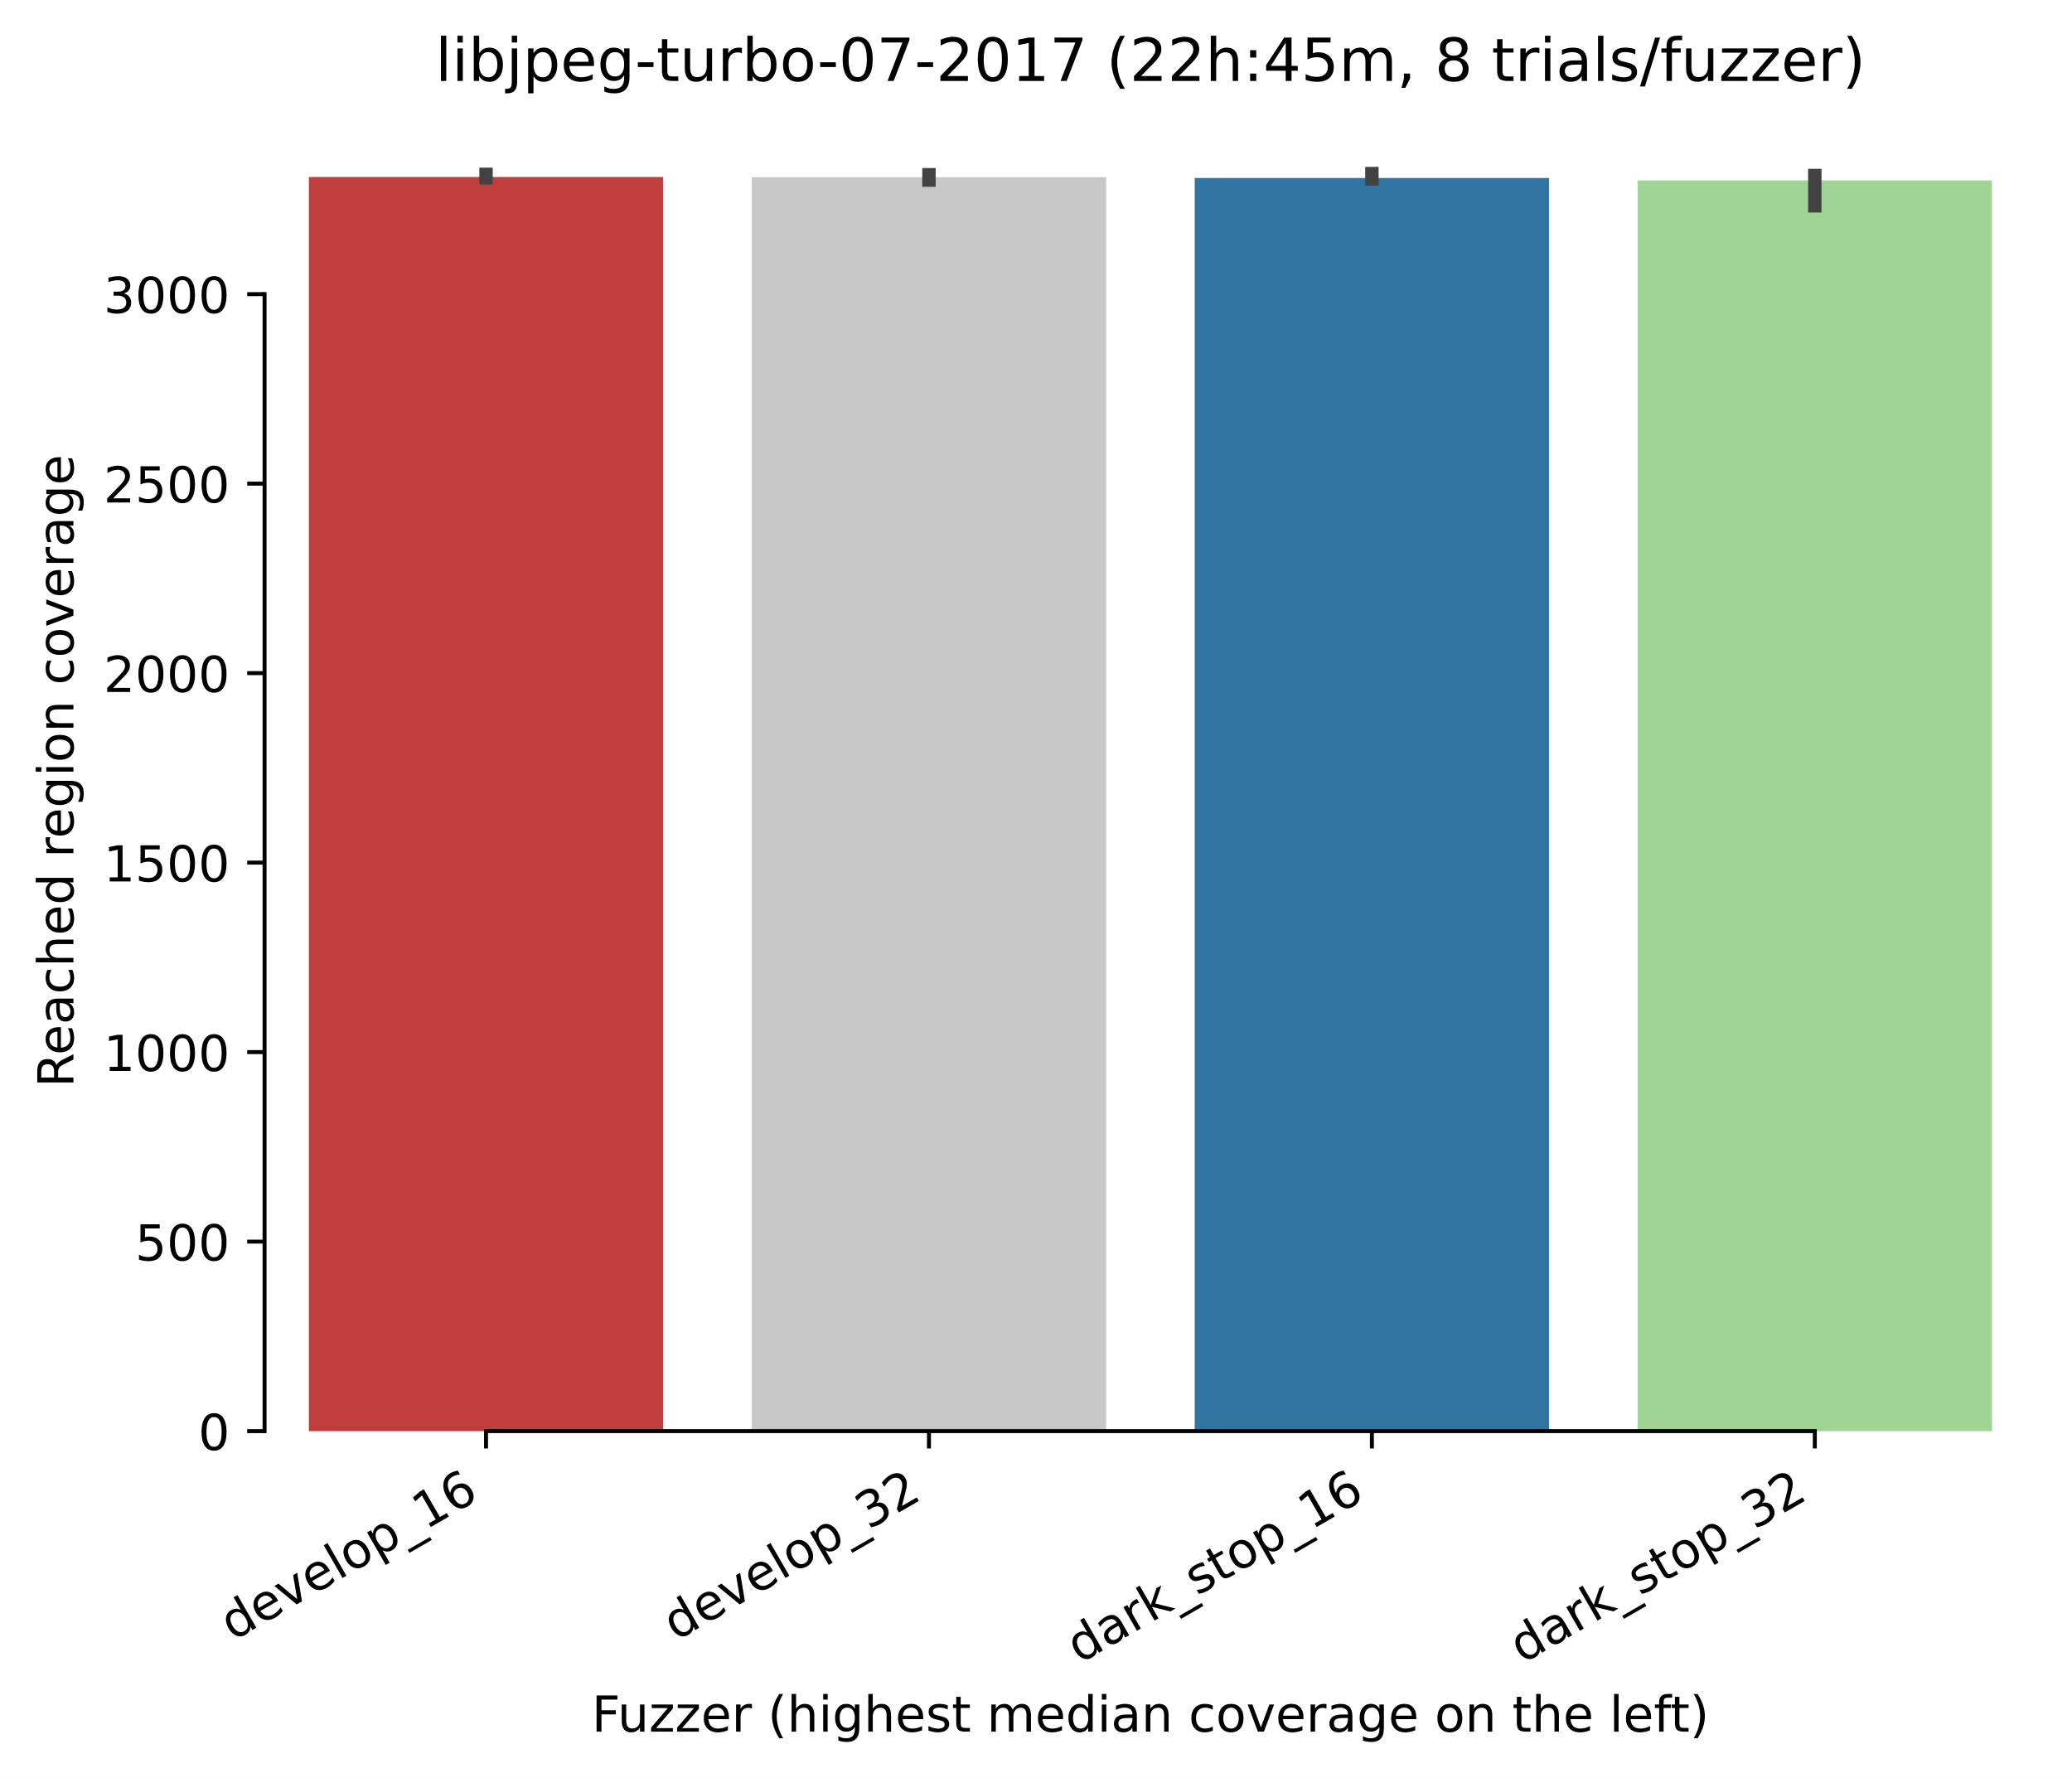
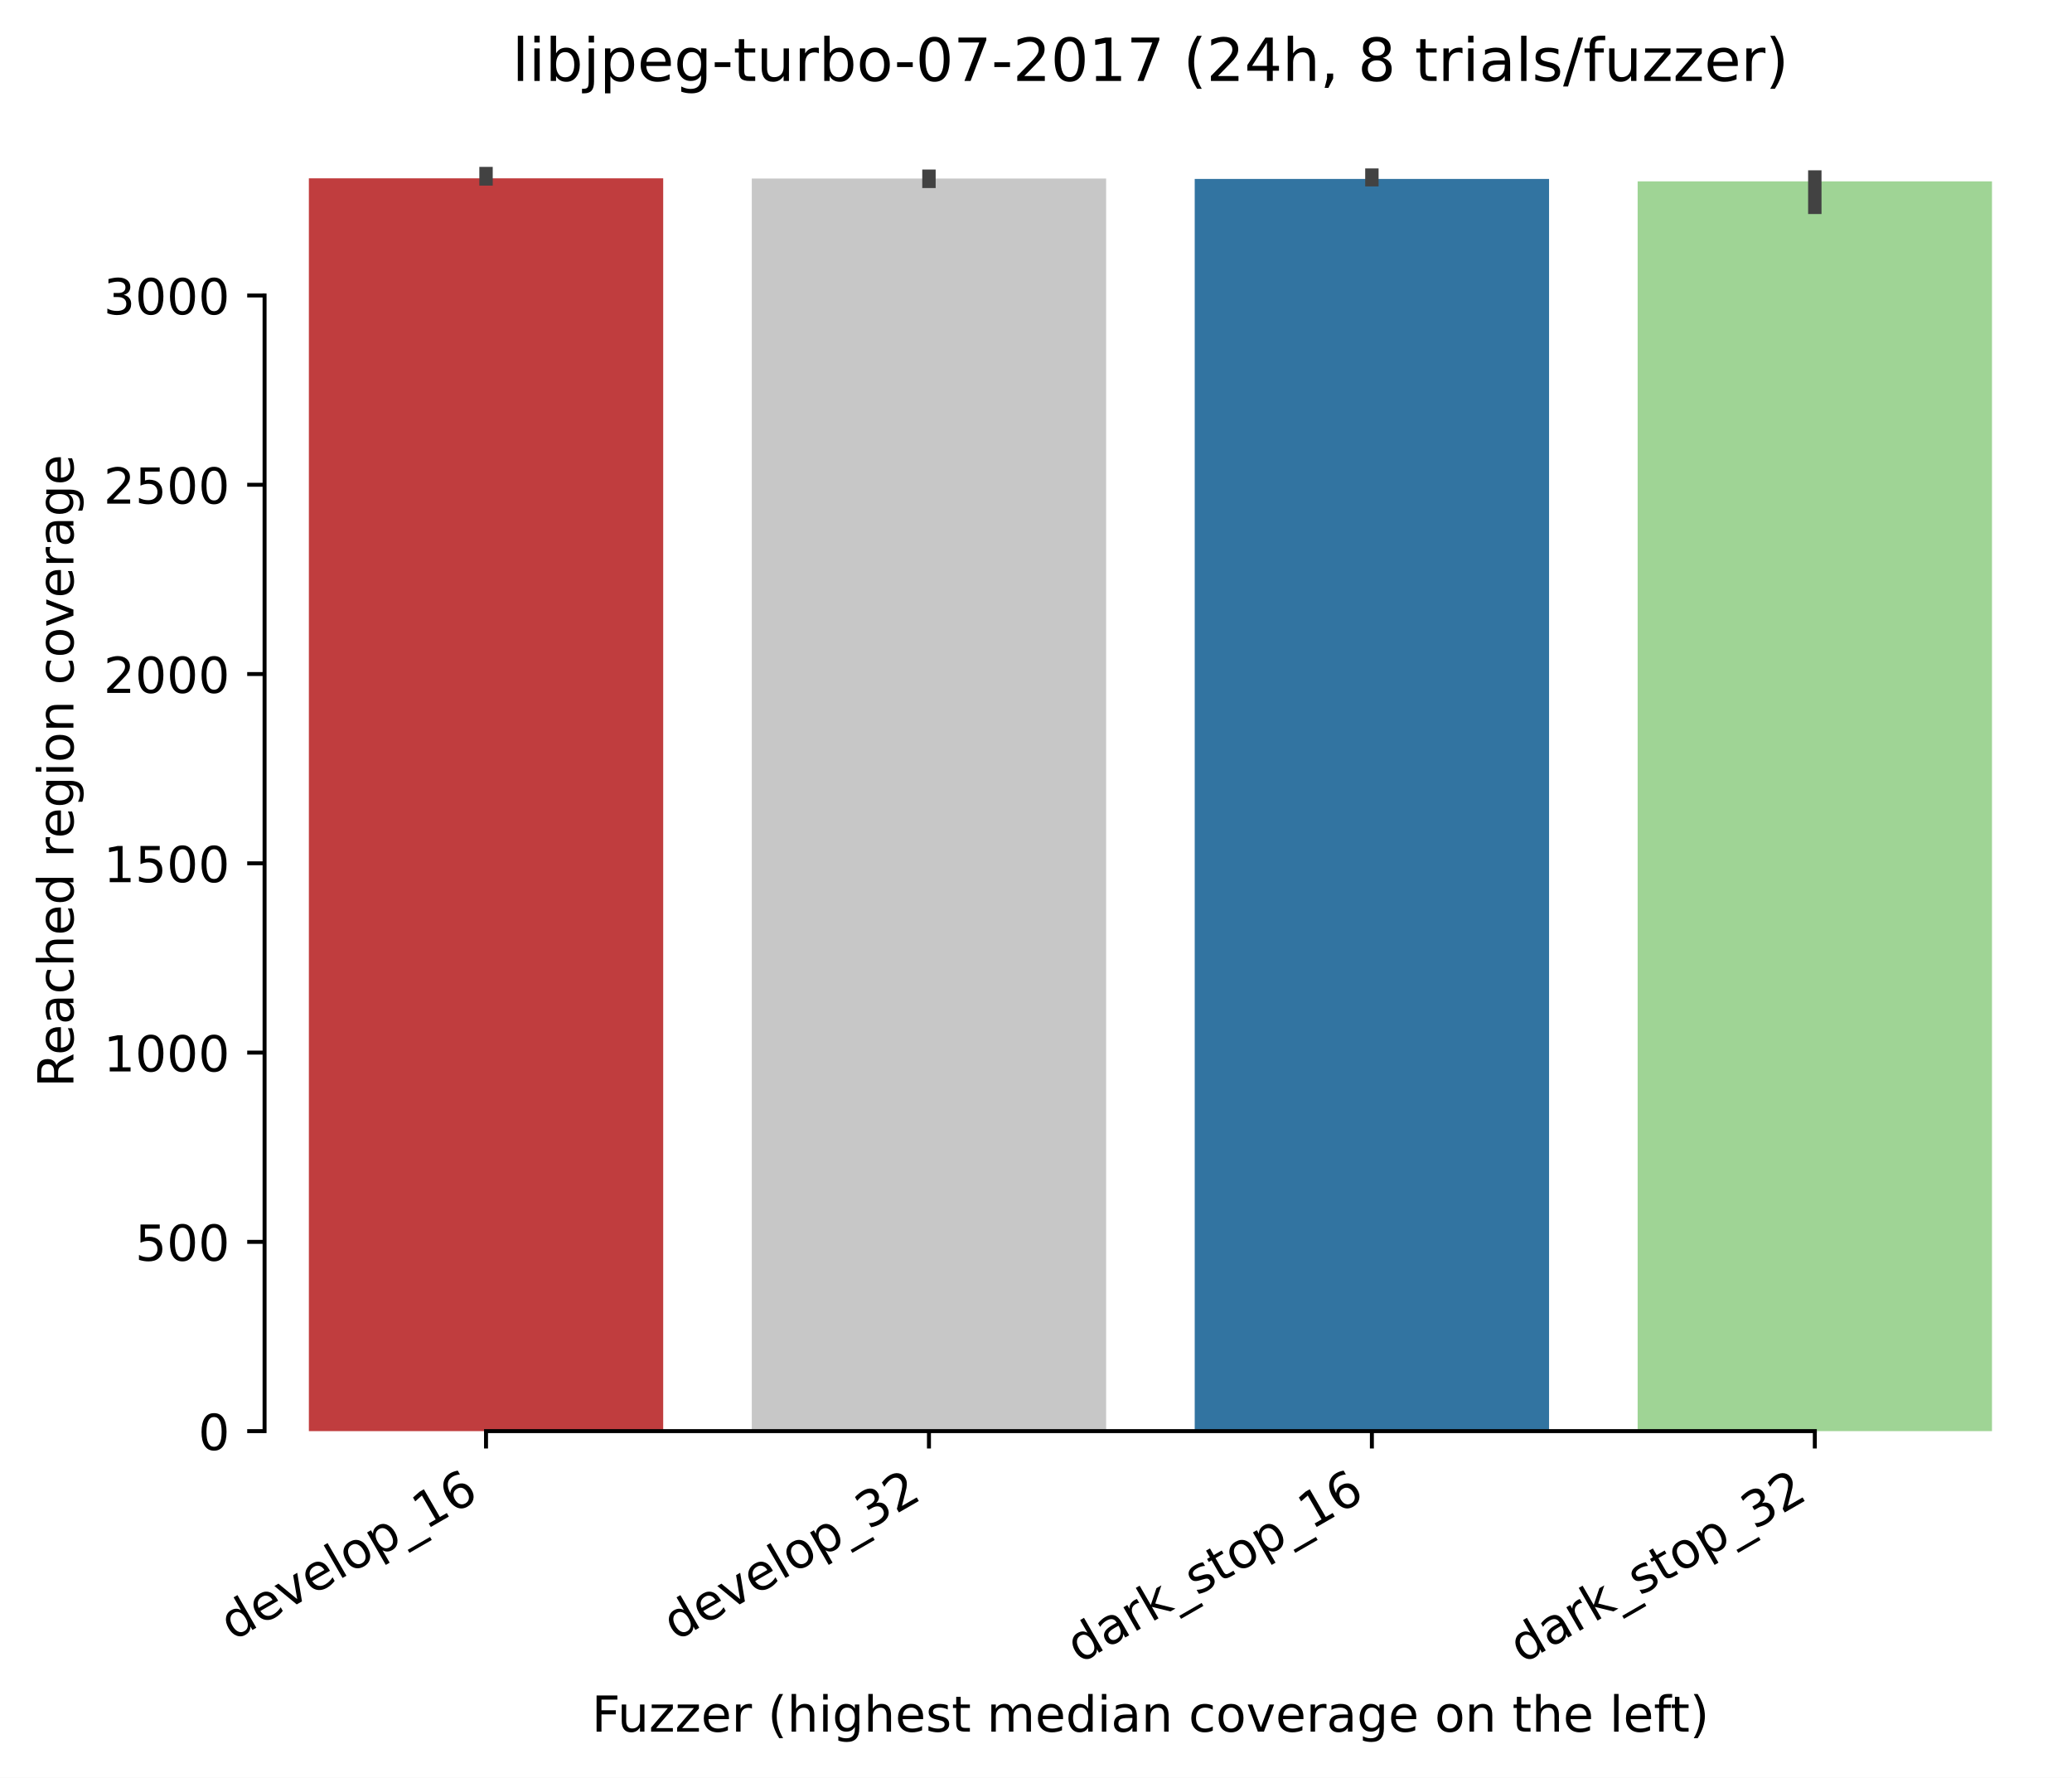
<svg xmlns="http://www.w3.org/2000/svg" xmlns:xlink="http://www.w3.org/1999/xlink" height="358.281pt" version="1.1" viewBox="0 0 417.648 358.281" width="417.648pt">
  <defs>
    <style type="text/css">*{stroke-linecap:butt;stroke-linejoin:round;}</style>
  </defs>
  <g id="figure_1">
    <g id="patch_1">
      <path d="M 0 358.281  L 417.648 358.281  L 417.648 -0  L 0 -0  z " style="fill:#ffffff;" />
    </g>
    <g id="axes_1">
      <g id="patch_2">
        <path d="M 53.328 288.43  L 410.448 288.43  L 410.448 22.318  L 53.328 22.318  z " style="fill:#ffffff;" />
      </g>
      <g id="patch_3">
-         <path clip-path="url(#p8e5e5821e3)" d="M 62.256 288.43  L 133.68 288.43  L 133.68 35.678  L 62.256 35.678  z " style="fill:#c03d3e;" />
+         <path clip-path="url(#pb106620216)" d="M 62.256 288.43  L 133.68 288.43  L 133.68 35.944  L 62.256 35.944  z " style="fill:#c03d3e;" />
      </g>
      <g id="patch_4">
-         <path clip-path="url(#p8e5e5821e3)" d="M 151.536 288.43  L 222.96 288.43  L 222.96 35.716  L 151.536 35.716  z " style="fill:#c7c7c7;" />
+         <path clip-path="url(#pb106620216)" d="M 151.536 288.43  L 222.96 288.43  L 222.96 35.982  L 151.536 35.982  z " style="fill:#c7c7c7;" />
      </g>
      <g id="patch_5">
-         <path clip-path="url(#p8e5e5821e3)" d="M 240.816 288.43  L 312.24 288.43  L 312.24 35.869  L 240.816 35.869  z " style="fill:#3274a1;" />
+         <path clip-path="url(#pb106620216)" d="M 240.816 288.43  L 312.24 288.43  L 312.24 36.058  L 240.816 36.058  z " style="fill:#3274a1;" />
      </g>
      <g id="patch_6">
-         <path clip-path="url(#p8e5e5821e3)" d="M 330.096 288.43  L 401.52 288.43  L 401.52 36.365  L 330.096 36.365  z " style="fill:#9fd495;" />
+         <path clip-path="url(#pb106620216)" d="M 330.096 288.43  L 401.52 288.43  L 401.52 36.554  L 330.096 36.554  z " style="fill:#9fd495;" />
      </g>
      <g id="matplotlib.axis_1">
        <g id="xtick_1">
          <g id="line2d_1">
            <defs>
-               <path d="M 0 0  L 0 3.5  " id="m1a59bbf9d1" style="stroke:#000000;stroke-width:0.8;" />
+               <path d="M 0 0  L 0 3.5  " id="mbdd89ac87d" style="stroke:#000000;stroke-width:0.8;" />
            </defs>
            <g>
-               <use style="stroke:#000000;stroke-width:0.8;" x="97.968" xlink:href="#m1a59bbf9d1" y="288.43" />
+               <use style="stroke:#000000;stroke-width:0.8;" x="97.968" xlink:href="#mbdd89ac87d" y="288.43" />
            </g>
          </g>
          <g id="text_1">
            <g transform="translate(46.95487 330.7824)rotate(-30)scale(0.1 -0.1)">
              <defs>
                <path d="M 45.406 46.391  L 45.406 75.984  L 54.391 75.984  L 54.391 0  L 45.406 0  L 45.406 8.203  Q 42.578 3.328 38.25 0.953  Q 33.938 -1.422 27.875 -1.422  Q 17.969 -1.422 11.734 6.484  Q 5.516 14.406 5.516 27.297  Q 5.516 40.188 11.734 48.094  Q 17.969 56 27.875 56  Q 33.938 56 38.25 53.625  Q 42.578 51.266 45.406 46.391  z M 14.797 27.297  Q 14.797 17.391 18.875 11.75  Q 22.953 6.109 30.078 6.109  Q 37.203 6.109 41.297 11.75  Q 45.406 17.391 45.406 27.297  Q 45.406 37.203 41.297 42.844  Q 37.203 48.484 30.078 48.484  Q 22.953 48.484 18.875 42.844  Q 14.797 37.203 14.797 27.297  z " id="DejaVuSans-100" />
                <path d="M 56.203 29.594  L 56.203 25.203  L 14.891 25.203  Q 15.484 15.922 20.484 11.062  Q 25.484 6.203 34.422 6.203  Q 39.594 6.203 44.453 7.469  Q 49.312 8.734 54.109 11.281  L 54.109 2.781  Q 49.266 0.734 44.188 -0.344  Q 39.109 -1.422 33.891 -1.422  Q 20.797 -1.422 13.156 6.188  Q 5.516 13.812 5.516 26.812  Q 5.516 40.234 12.766 48.109  Q 20.016 56 32.328 56  Q 43.359 56 49.781 48.891  Q 56.203 41.797 56.203 29.594  z M 47.219 32.234  Q 47.125 39.594 43.094 43.984  Q 39.062 48.391 32.422 48.391  Q 24.906 48.391 20.391 44.141  Q 15.875 39.891 15.188 32.172  z " id="DejaVuSans-101" />
                <path d="M 2.984 54.688  L 12.5 54.688  L 29.594 8.797  L 46.688 54.688  L 56.203 54.688  L 35.688 0  L 23.484 0  z " id="DejaVuSans-118" />
                <path d="M 9.422 75.984  L 18.406 75.984  L 18.406 0  L 9.422 0  z " id="DejaVuSans-108" />
                <path d="M 30.609 48.391  Q 23.391 48.391 19.188 42.75  Q 14.984 37.109 14.984 27.297  Q 14.984 17.484 19.156 11.844  Q 23.344 6.203 30.609 6.203  Q 37.797 6.203 41.984 11.859  Q 46.188 17.531 46.188 27.297  Q 46.188 37.016 41.984 42.703  Q 37.797 48.391 30.609 48.391  z M 30.609 56  Q 42.328 56 49.016 48.375  Q 55.719 40.766 55.719 27.297  Q 55.719 13.875 49.016 6.219  Q 42.328 -1.422 30.609 -1.422  Q 18.844 -1.422 12.172 6.219  Q 5.516 13.875 5.516 27.297  Q 5.516 40.766 12.172 48.375  Q 18.844 56 30.609 56  z " id="DejaVuSans-111" />
                <path d="M 18.109 8.203  L 18.109 -20.797  L 9.078 -20.797  L 9.078 54.688  L 18.109 54.688  L 18.109 46.391  Q 20.953 51.266 25.266 53.625  Q 29.594 56 35.594 56  Q 45.562 56 51.781 48.094  Q 58.016 40.188 58.016 27.297  Q 58.016 14.406 51.781 6.484  Q 45.562 -1.422 35.594 -1.422  Q 29.594 -1.422 25.266 0.953  Q 20.953 3.328 18.109 8.203  z M 48.688 27.297  Q 48.688 37.203 44.609 42.844  Q 40.531 48.484 33.406 48.484  Q 26.266 48.484 22.188 42.844  Q 18.109 37.203 18.109 27.297  Q 18.109 17.391 22.188 11.75  Q 26.266 6.109 33.406 6.109  Q 40.531 6.109 44.609 11.75  Q 48.688 17.391 48.688 27.297  z " id="DejaVuSans-112" />
                <path d="M 50.984 -16.609  L 50.984 -23.578  L -0.984 -23.578  L -0.984 -16.609  z " id="DejaVuSans-95" />
                <path d="M 12.406 8.297  L 28.516 8.297  L 28.516 63.922  L 10.984 60.406  L 10.984 69.391  L 28.422 72.906  L 38.281 72.906  L 38.281 8.297  L 54.391 8.297  L 54.391 0  L 12.406 0  z " id="DejaVuSans-49" />
                <path d="M 33.016 40.375  Q 26.375 40.375 22.484 35.828  Q 18.609 31.297 18.609 23.391  Q 18.609 15.531 22.484 10.953  Q 26.375 6.391 33.016 6.391  Q 39.656 6.391 43.531 10.953  Q 47.406 15.531 47.406 23.391  Q 47.406 31.297 43.531 35.828  Q 39.656 40.375 33.016 40.375  z M 52.594 71.297  L 52.594 62.312  Q 48.875 64.062 45.094 64.984  Q 41.312 65.922 37.594 65.922  Q 27.828 65.922 22.672 59.328  Q 17.531 52.734 16.797 39.406  Q 19.672 43.656 24.016 45.922  Q 28.375 48.188 33.594 48.188  Q 44.578 48.188 50.953 41.516  Q 57.328 34.859 57.328 23.391  Q 57.328 12.156 50.688 5.359  Q 44.047 -1.422 33.016 -1.422  Q 20.359 -1.422 13.672 8.266  Q 6.984 17.969 6.984 36.375  Q 6.984 53.656 15.188 63.938  Q 23.391 74.219 37.203 74.219  Q 40.922 74.219 44.703 73.484  Q 48.484 72.75 52.594 71.297  z " id="DejaVuSans-54" />
              </defs>
              <use xlink:href="#DejaVuSans-100" />
              <use x="63.477" xlink:href="#DejaVuSans-101" />
              <use x="125" xlink:href="#DejaVuSans-118" />
              <use x="184.18" xlink:href="#DejaVuSans-101" />
              <use x="245.703" xlink:href="#DejaVuSans-108" />
              <use x="273.486" xlink:href="#DejaVuSans-111" />
              <use x="334.668" xlink:href="#DejaVuSans-112" />
              <use x="398.145" xlink:href="#DejaVuSans-95" />
              <use x="448.145" xlink:href="#DejaVuSans-49" />
              <use x="511.768" xlink:href="#DejaVuSans-54" />
            </g>
          </g>
        </g>
        <g id="xtick_2">
          <g id="line2d_2">
            <g>
-               <use style="stroke:#000000;stroke-width:0.8;" x="187.248" xlink:href="#m1a59bbf9d1" y="288.43" />
+               <use style="stroke:#000000;stroke-width:0.8;" x="187.248" xlink:href="#mbdd89ac87d" y="288.43" />
            </g>
          </g>
          <g id="text_2">
            <g transform="translate(136.2349 330.7824)rotate(-30)scale(0.1 -0.1)">
              <defs>
                <path d="M 40.578 39.312  Q 47.656 37.797 51.625 33  Q 55.609 28.219 55.609 21.188  Q 55.609 10.406 48.188 4.484  Q 40.766 -1.422 27.094 -1.422  Q 22.516 -1.422 17.656 -0.516  Q 12.797 0.391 7.625 2.203  L 7.625 11.719  Q 11.719 9.328 16.594 8.109  Q 21.484 6.891 26.812 6.891  Q 36.078 6.891 40.938 10.547  Q 45.797 14.203 45.797 21.188  Q 45.797 27.641 41.281 31.266  Q 36.766 34.906 28.719 34.906  L 20.219 34.906  L 20.219 43.016  L 29.109 43.016  Q 36.375 43.016 40.234 45.922  Q 44.094 48.828 44.094 54.297  Q 44.094 59.906 40.109 62.906  Q 36.141 65.922 28.719 65.922  Q 24.656 65.922 20.016 65.031  Q 15.375 64.156 9.812 62.312  L 9.812 71.094  Q 15.438 72.656 20.344 73.438  Q 25.25 74.219 29.594 74.219  Q 40.828 74.219 47.359 69.109  Q 53.906 64.016 53.906 55.328  Q 53.906 49.266 50.438 45.094  Q 46.969 40.922 40.578 39.312  z " id="DejaVuSans-51" />
                <path d="M 19.188 8.297  L 53.609 8.297  L 53.609 0  L 7.328 0  L 7.328 8.297  Q 12.938 14.109 22.625 23.891  Q 32.328 33.688 34.812 36.531  Q 39.547 41.844 41.422 45.531  Q 43.312 49.219 43.312 52.781  Q 43.312 58.594 39.234 62.25  Q 35.156 65.922 28.609 65.922  Q 23.969 65.922 18.812 64.312  Q 13.672 62.703 7.812 59.422  L 7.812 69.391  Q 13.766 71.781 18.938 73  Q 24.125 74.219 28.422 74.219  Q 39.75 74.219 46.484 68.547  Q 53.219 62.891 53.219 53.422  Q 53.219 48.922 51.531 44.891  Q 49.859 40.875 45.406 35.406  Q 44.188 33.984 37.641 27.219  Q 31.109 20.453 19.188 8.297  z " id="DejaVuSans-50" />
              </defs>
              <use xlink:href="#DejaVuSans-100" />
              <use x="63.477" xlink:href="#DejaVuSans-101" />
              <use x="125" xlink:href="#DejaVuSans-118" />
              <use x="184.18" xlink:href="#DejaVuSans-101" />
              <use x="245.703" xlink:href="#DejaVuSans-108" />
              <use x="273.486" xlink:href="#DejaVuSans-111" />
              <use x="334.668" xlink:href="#DejaVuSans-112" />
              <use x="398.145" xlink:href="#DejaVuSans-95" />
              <use x="448.145" xlink:href="#DejaVuSans-51" />
              <use x="511.768" xlink:href="#DejaVuSans-50" />
            </g>
          </g>
        </g>
        <g id="xtick_3">
          <g id="line2d_3">
            <g>
-               <use style="stroke:#000000;stroke-width:0.8;" x="276.528" xlink:href="#m1a59bbf9d1" y="288.43" />
+               <use style="stroke:#000000;stroke-width:0.8;" x="276.528" xlink:href="#mbdd89ac87d" y="288.43" />
            </g>
          </g>
          <g id="text_3">
            <g transform="translate(217.5853 335.3606)rotate(-30)scale(0.1 -0.1)">
              <defs>
                <path d="M 34.281 27.484  Q 23.391 27.484 19.188 25  Q 14.984 22.516 14.984 16.5  Q 14.984 11.719 18.141 8.906  Q 21.297 6.109 26.703 6.109  Q 34.188 6.109 38.703 11.406  Q 43.219 16.703 43.219 25.484  L 43.219 27.484  z M 52.203 31.203  L 52.203 0  L 43.219 0  L 43.219 8.297  Q 40.141 3.328 35.547 0.953  Q 30.953 -1.422 24.312 -1.422  Q 15.922 -1.422 10.953 3.297  Q 6 8.016 6 15.922  Q 6 25.141 12.172 29.828  Q 18.359 34.516 30.609 34.516  L 43.219 34.516  L 43.219 35.406  Q 43.219 41.609 39.141 45  Q 35.062 48.391 27.688 48.391  Q 23 48.391 18.547 47.266  Q 14.109 46.141 10.016 43.891  L 10.016 52.203  Q 14.938 54.109 19.578 55.047  Q 24.219 56 28.609 56  Q 40.484 56 46.344 49.844  Q 52.203 43.703 52.203 31.203  z " id="DejaVuSans-97" />
                <path d="M 41.109 46.297  Q 39.594 47.172 37.812 47.578  Q 36.031 48 33.891 48  Q 26.266 48 22.188 43.047  Q 18.109 38.094 18.109 28.812  L 18.109 0  L 9.078 0  L 9.078 54.688  L 18.109 54.688  L 18.109 46.188  Q 20.953 51.172 25.484 53.578  Q 30.031 56 36.531 56  Q 37.453 56 38.578 55.875  Q 39.703 55.766 41.062 55.516  z " id="DejaVuSans-114" />
                <path d="M 9.078 75.984  L 18.109 75.984  L 18.109 31.109  L 44.922 54.688  L 56.391 54.688  L 27.391 29.109  L 57.625 0  L 45.906 0  L 18.109 26.703  L 18.109 0  L 9.078 0  z " id="DejaVuSans-107" />
                <path d="M 44.281 53.078  L 44.281 44.578  Q 40.484 46.531 36.375 47.5  Q 32.281 48.484 27.875 48.484  Q 21.188 48.484 17.844 46.438  Q 14.5 44.391 14.5 40.281  Q 14.5 37.156 16.891 35.375  Q 19.281 33.594 26.516 31.984  L 29.594 31.297  Q 39.156 29.25 43.188 25.516  Q 47.219 21.781 47.219 15.094  Q 47.219 7.469 41.188 3.016  Q 35.156 -1.422 24.609 -1.422  Q 20.219 -1.422 15.453 -0.562  Q 10.688 0.297 5.422 2  L 5.422 11.281  Q 10.406 8.688 15.234 7.391  Q 20.062 6.109 24.812 6.109  Q 31.156 6.109 34.562 8.281  Q 37.984 10.453 37.984 14.406  Q 37.984 18.062 35.516 20.016  Q 33.062 21.969 24.703 23.781  L 21.578 24.516  Q 13.234 26.266 9.516 29.906  Q 5.812 33.547 5.812 39.891  Q 5.812 47.609 11.281 51.797  Q 16.75 56 26.812 56  Q 31.781 56 36.172 55.266  Q 40.578 54.547 44.281 53.078  z " id="DejaVuSans-115" />
                <path d="M 18.312 70.219  L 18.312 54.688  L 36.812 54.688  L 36.812 47.703  L 18.312 47.703  L 18.312 18.016  Q 18.312 11.328 20.141 9.422  Q 21.969 7.516 27.594 7.516  L 36.812 7.516  L 36.812 0  L 27.594 0  Q 17.188 0 13.234 3.875  Q 9.281 7.766 9.281 18.016  L 9.281 47.703  L 2.688 47.703  L 2.688 54.688  L 9.281 54.688  L 9.281 70.219  z " id="DejaVuSans-116" />
              </defs>
              <use xlink:href="#DejaVuSans-100" />
              <use x="63.477" xlink:href="#DejaVuSans-97" />
              <use x="124.756" xlink:href="#DejaVuSans-114" />
              <use x="165.869" xlink:href="#DejaVuSans-107" />
              <use x="223.779" xlink:href="#DejaVuSans-95" />
              <use x="273.779" xlink:href="#DejaVuSans-115" />
              <use x="325.879" xlink:href="#DejaVuSans-116" />
              <use x="365.088" xlink:href="#DejaVuSans-111" />
              <use x="426.27" xlink:href="#DejaVuSans-112" />
              <use x="489.746" xlink:href="#DejaVuSans-95" />
              <use x="539.746" xlink:href="#DejaVuSans-49" />
              <use x="603.369" xlink:href="#DejaVuSans-54" />
            </g>
          </g>
        </g>
        <g id="xtick_4">
          <g id="line2d_4">
            <g>
-               <use style="stroke:#000000;stroke-width:0.8;" x="365.808" xlink:href="#m1a59bbf9d1" y="288.43" />
+               <use style="stroke:#000000;stroke-width:0.8;" x="365.808" xlink:href="#mbdd89ac87d" y="288.43" />
            </g>
          </g>
          <g id="text_4">
            <g transform="translate(306.8653 335.3606)rotate(-30)scale(0.1 -0.1)">
              <use xlink:href="#DejaVuSans-100" />
              <use x="63.477" xlink:href="#DejaVuSans-97" />
              <use x="124.756" xlink:href="#DejaVuSans-114" />
              <use x="165.869" xlink:href="#DejaVuSans-107" />
              <use x="223.779" xlink:href="#DejaVuSans-95" />
              <use x="273.779" xlink:href="#DejaVuSans-115" />
              <use x="325.879" xlink:href="#DejaVuSans-116" />
              <use x="365.088" xlink:href="#DejaVuSans-111" />
              <use x="426.27" xlink:href="#DejaVuSans-112" />
              <use x="489.746" xlink:href="#DejaVuSans-95" />
              <use x="539.746" xlink:href="#DejaVuSans-51" />
              <use x="603.369" xlink:href="#DejaVuSans-50" />
            </g>
          </g>
        </g>
        <g id="text_5">
          <g transform="translate(119.2702 349.0009)scale(0.1 -0.1)">
            <defs>
              <path d="M 9.812 72.906  L 51.703 72.906  L 51.703 64.594  L 19.672 64.594  L 19.672 43.109  L 48.578 43.109  L 48.578 34.812  L 19.672 34.812  L 19.672 0  L 9.812 0  z " id="DejaVuSans-70" />
              <path d="M 8.5 21.578  L 8.5 54.688  L 17.484 54.688  L 17.484 21.922  Q 17.484 14.156 20.5 10.266  Q 23.531 6.391 29.594 6.391  Q 36.859 6.391 41.078 11.031  Q 45.312 15.672 45.312 23.688  L 45.312 54.688  L 54.297 54.688  L 54.297 0  L 45.312 0  L 45.312 8.406  Q 42.047 3.422 37.719 1  Q 33.406 -1.422 27.688 -1.422  Q 18.266 -1.422 13.375 4.438  Q 8.5 10.297 8.5 21.578  z M 31.109 56  z " id="DejaVuSans-117" />
              <path d="M 5.516 54.688  L 48.188 54.688  L 48.188 46.484  L 14.406 7.172  L 48.188 7.172  L 48.188 0  L 4.297 0  L 4.297 8.203  L 38.094 47.516  L 5.516 47.516  z " id="DejaVuSans-122" />
              <path id="DejaVuSans-32" />
              <path d="M 31 75.875  Q 24.469 64.656 21.281 53.656  Q 18.109 42.672 18.109 31.391  Q 18.109 20.125 21.312 9.062  Q 24.516 -2 31 -13.188  L 23.188 -13.188  Q 15.875 -1.703 12.234 9.375  Q 8.594 20.453 8.594 31.391  Q 8.594 42.281 12.203 53.312  Q 15.828 64.359 23.188 75.875  z " id="DejaVuSans-40" />
              <path d="M 54.891 33.016  L 54.891 0  L 45.906 0  L 45.906 32.719  Q 45.906 40.484 42.875 44.328  Q 39.844 48.188 33.797 48.188  Q 26.516 48.188 22.312 43.547  Q 18.109 38.922 18.109 30.906  L 18.109 0  L 9.078 0  L 9.078 75.984  L 18.109 75.984  L 18.109 46.188  Q 21.344 51.125 25.703 53.562  Q 30.078 56 35.797 56  Q 45.219 56 50.047 50.172  Q 54.891 44.344 54.891 33.016  z " id="DejaVuSans-104" />
              <path d="M 9.422 54.688  L 18.406 54.688  L 18.406 0  L 9.422 0  z M 9.422 75.984  L 18.406 75.984  L 18.406 64.594  L 9.422 64.594  z " id="DejaVuSans-105" />
              <path d="M 45.406 27.984  Q 45.406 37.75 41.375 43.109  Q 37.359 48.484 30.078 48.484  Q 22.859 48.484 18.828 43.109  Q 14.797 37.75 14.797 27.984  Q 14.797 18.266 18.828 12.891  Q 22.859 7.516 30.078 7.516  Q 37.359 7.516 41.375 12.891  Q 45.406 18.266 45.406 27.984  z M 54.391 6.781  Q 54.391 -7.172 48.188 -13.984  Q 42 -20.797 29.203 -20.797  Q 24.469 -20.797 20.266 -20.094  Q 16.062 -19.391 12.109 -17.922  L 12.109 -9.188  Q 16.062 -11.328 19.922 -12.344  Q 23.781 -13.375 27.781 -13.375  Q 36.625 -13.375 41.016 -8.766  Q 45.406 -4.156 45.406 5.172  L 45.406 9.625  Q 42.625 4.781 38.281 2.391  Q 33.938 0 27.875 0  Q 17.828 0 11.672 7.656  Q 5.516 15.328 5.516 27.984  Q 5.516 40.672 11.672 48.328  Q 17.828 56 27.875 56  Q 33.938 56 38.281 53.609  Q 42.625 51.219 45.406 46.391  L 45.406 54.688  L 54.391 54.688  z " id="DejaVuSans-103" />
              <path d="M 52 44.188  Q 55.375 50.25 60.062 53.125  Q 64.75 56 71.094 56  Q 79.641 56 84.281 50.016  Q 88.922 44.047 88.922 33.016  L 88.922 0  L 79.891 0  L 79.891 32.719  Q 79.891 40.578 77.094 44.375  Q 74.312 48.188 68.609 48.188  Q 61.625 48.188 57.562 43.547  Q 53.516 38.922 53.516 30.906  L 53.516 0  L 44.484 0  L 44.484 32.719  Q 44.484 40.625 41.703 44.406  Q 38.922 48.188 33.109 48.188  Q 26.219 48.188 22.156 43.531  Q 18.109 38.875 18.109 30.906  L 18.109 0  L 9.078 0  L 9.078 54.688  L 18.109 54.688  L 18.109 46.188  Q 21.188 51.219 25.484 53.609  Q 29.781 56 35.688 56  Q 41.656 56 45.828 52.969  Q 50 49.953 52 44.188  z " id="DejaVuSans-109" />
              <path d="M 54.891 33.016  L 54.891 0  L 45.906 0  L 45.906 32.719  Q 45.906 40.484 42.875 44.328  Q 39.844 48.188 33.797 48.188  Q 26.516 48.188 22.312 43.547  Q 18.109 38.922 18.109 30.906  L 18.109 0  L 9.078 0  L 9.078 54.688  L 18.109 54.688  L 18.109 46.188  Q 21.344 51.125 25.703 53.562  Q 30.078 56 35.797 56  Q 45.219 56 50.047 50.172  Q 54.891 44.344 54.891 33.016  z " id="DejaVuSans-110" />
              <path d="M 48.781 52.594  L 48.781 44.188  Q 44.969 46.297 41.141 47.344  Q 37.312 48.391 33.406 48.391  Q 24.656 48.391 19.812 42.844  Q 14.984 37.312 14.984 27.297  Q 14.984 17.281 19.812 11.734  Q 24.656 6.203 33.406 6.203  Q 37.312 6.203 41.141 7.25  Q 44.969 8.297 48.781 10.406  L 48.781 2.094  Q 45.016 0.344 40.984 -0.531  Q 36.969 -1.422 32.422 -1.422  Q 20.062 -1.422 12.781 6.344  Q 5.516 14.109 5.516 27.297  Q 5.516 40.672 12.859 48.328  Q 20.219 56 33.016 56  Q 37.156 56 41.109 55.141  Q 45.062 54.297 48.781 52.594  z " id="DejaVuSans-99" />
              <path d="M 37.109 75.984  L 37.109 68.5  L 28.516 68.5  Q 23.688 68.5 21.797 66.547  Q 19.922 64.594 19.922 59.516  L 19.922 54.688  L 34.719 54.688  L 34.719 47.703  L 19.922 47.703  L 19.922 0  L 10.891 0  L 10.891 47.703  L 2.297 47.703  L 2.297 54.688  L 10.891 54.688  L 10.891 58.5  Q 10.891 67.625 15.141 71.797  Q 19.391 75.984 28.609 75.984  z " id="DejaVuSans-102" />
              <path d="M 8.016 75.875  L 15.828 75.875  Q 23.141 64.359 26.781 53.312  Q 30.422 42.281 30.422 31.391  Q 30.422 20.453 26.781 9.375  Q 23.141 -1.703 15.828 -13.188  L 8.016 -13.188  Q 14.5 -2 17.703 9.062  Q 20.906 20.125 20.906 31.391  Q 20.906 42.672 17.703 53.656  Q 14.5 64.656 8.016 75.875  z " id="DejaVuSans-41" />
            </defs>
            <use xlink:href="#DejaVuSans-70" />
            <use x="52.02" xlink:href="#DejaVuSans-117" />
            <use x="115.398" xlink:href="#DejaVuSans-122" />
            <use x="167.889" xlink:href="#DejaVuSans-122" />
            <use x="220.379" xlink:href="#DejaVuSans-101" />
            <use x="281.902" xlink:href="#DejaVuSans-114" />
            <use x="323.016" xlink:href="#DejaVuSans-32" />
            <use x="354.803" xlink:href="#DejaVuSans-40" />
            <use x="393.816" xlink:href="#DejaVuSans-104" />
            <use x="457.195" xlink:href="#DejaVuSans-105" />
            <use x="484.979" xlink:href="#DejaVuSans-103" />
            <use x="548.455" xlink:href="#DejaVuSans-104" />
            <use x="611.834" xlink:href="#DejaVuSans-101" />
            <use x="673.357" xlink:href="#DejaVuSans-115" />
            <use x="725.457" xlink:href="#DejaVuSans-116" />
            <use x="764.666" xlink:href="#DejaVuSans-32" />
            <use x="796.453" xlink:href="#DejaVuSans-109" />
            <use x="893.865" xlink:href="#DejaVuSans-101" />
            <use x="955.389" xlink:href="#DejaVuSans-100" />
            <use x="1018.865" xlink:href="#DejaVuSans-105" />
            <use x="1046.648" xlink:href="#DejaVuSans-97" />
            <use x="1107.928" xlink:href="#DejaVuSans-110" />
            <use x="1171.307" xlink:href="#DejaVuSans-32" />
            <use x="1203.094" xlink:href="#DejaVuSans-99" />
            <use x="1258.074" xlink:href="#DejaVuSans-111" />
            <use x="1319.256" xlink:href="#DejaVuSans-118" />
            <use x="1378.436" xlink:href="#DejaVuSans-101" />
            <use x="1439.959" xlink:href="#DejaVuSans-114" />
            <use x="1481.072" xlink:href="#DejaVuSans-97" />
            <use x="1542.352" xlink:href="#DejaVuSans-103" />
            <use x="1605.828" xlink:href="#DejaVuSans-101" />
            <use x="1667.352" xlink:href="#DejaVuSans-32" />
            <use x="1699.139" xlink:href="#DejaVuSans-111" />
            <use x="1760.32" xlink:href="#DejaVuSans-110" />
            <use x="1823.699" xlink:href="#DejaVuSans-32" />
            <use x="1855.486" xlink:href="#DejaVuSans-116" />
            <use x="1894.695" xlink:href="#DejaVuSans-104" />
            <use x="1958.074" xlink:href="#DejaVuSans-101" />
            <use x="2019.598" xlink:href="#DejaVuSans-32" />
            <use x="2051.385" xlink:href="#DejaVuSans-108" />
            <use x="2079.168" xlink:href="#DejaVuSans-101" />
            <use x="2140.691" xlink:href="#DejaVuSans-102" />
            <use x="2174.146" xlink:href="#DejaVuSans-116" />
            <use x="2213.355" xlink:href="#DejaVuSans-41" />
          </g>
        </g>
      </g>
      <g id="matplotlib.axis_2">
        <g id="ytick_1">
          <g id="line2d_5">
            <defs>
-               <path d="M 0 0  L -3.5 0  " id="m64e4325d16" style="stroke:#000000;stroke-width:0.8;" />
+               <path d="M 0 0  L -3.5 0  " id="m0331ee081b" style="stroke:#000000;stroke-width:0.8;" />
            </defs>
            <g>
-               <use style="stroke:#000000;stroke-width:0.8;" x="53.328" xlink:href="#m64e4325d16" y="288.43" />
+               <use style="stroke:#000000;stroke-width:0.8;" x="53.328" xlink:href="#m0331ee081b" y="288.43" />
            </g>
          </g>
          <g id="text_6">
            <g transform="translate(39.96563 292.2293)scale(0.1 -0.1)">
              <defs>
                <path d="M 31.781 66.406  Q 24.172 66.406 20.328 58.906  Q 16.5 51.422 16.5 36.375  Q 16.5 21.391 20.328 13.891  Q 24.172 6.391 31.781 6.391  Q 39.453 6.391 43.281 13.891  Q 47.125 21.391 47.125 36.375  Q 47.125 51.422 43.281 58.906  Q 39.453 66.406 31.781 66.406  z M 31.781 74.219  Q 44.047 74.219 50.516 64.516  Q 56.984 54.828 56.984 36.375  Q 56.984 17.969 50.516 8.266  Q 44.047 -1.422 31.781 -1.422  Q 19.531 -1.422 13.062 8.266  Q 6.594 17.969 6.594 36.375  Q 6.594 54.828 13.062 64.516  Q 19.531 74.219 31.781 74.219  z " id="DejaVuSans-48" />
              </defs>
              <use xlink:href="#DejaVuSans-48" />
            </g>
          </g>
        </g>
        <g id="ytick_2">
          <g id="line2d_6">
            <g>
-               <use style="stroke:#000000;stroke-width:0.8;" x="53.328" xlink:href="#m64e4325d16" y="250.238" />
+               <use style="stroke:#000000;stroke-width:0.8;" x="53.328" xlink:href="#m0331ee081b" y="250.284" />
            </g>
          </g>
          <g id="text_7">
-             <g transform="translate(27.24063 254.0377)scale(0.1 -0.1)">
+             <g transform="translate(27.24063 254.0836)scale(0.1 -0.1)">
              <defs>
                <path d="M 10.797 72.906  L 49.516 72.906  L 49.516 64.594  L 19.828 64.594  L 19.828 46.734  Q 21.969 47.469 24.109 47.828  Q 26.266 48.188 28.422 48.188  Q 40.625 48.188 47.75 41.5  Q 54.891 34.812 54.891 23.391  Q 54.891 11.625 47.562 5.094  Q 40.234 -1.422 26.906 -1.422  Q 22.312 -1.422 17.547 -0.641  Q 12.797 0.141 7.719 1.703  L 7.719 11.625  Q 12.109 9.234 16.797 8.062  Q 21.484 6.891 26.703 6.891  Q 35.156 6.891 40.078 11.328  Q 45.016 15.766 45.016 23.391  Q 45.016 31 40.078 35.438  Q 35.156 39.891 26.703 39.891  Q 22.75 39.891 18.812 39.016  Q 14.891 38.141 10.797 36.281  z " id="DejaVuSans-53" />
              </defs>
              <use xlink:href="#DejaVuSans-53" />
              <use x="63.623" xlink:href="#DejaVuSans-48" />
              <use x="127.246" xlink:href="#DejaVuSans-48" />
            </g>
          </g>
        </g>
        <g id="ytick_3">
          <g id="line2d_7">
            <g>
-               <use style="stroke:#000000;stroke-width:0.8;" x="53.328" xlink:href="#m64e4325d16" y="212.047" />
+               <use style="stroke:#000000;stroke-width:0.8;" x="53.328" xlink:href="#m0331ee081b" y="212.139" />
            </g>
          </g>
          <g id="text_8">
-             <g transform="translate(20.87813 215.846)scale(0.1 -0.1)">
+             <g transform="translate(20.87813 215.938)scale(0.1 -0.1)">
              <use xlink:href="#DejaVuSans-49" />
              <use x="63.623" xlink:href="#DejaVuSans-48" />
              <use x="127.246" xlink:href="#DejaVuSans-48" />
              <use x="190.869" xlink:href="#DejaVuSans-48" />
            </g>
          </g>
        </g>
        <g id="ytick_4">
          <g id="line2d_8">
            <g>
-               <use style="stroke:#000000;stroke-width:0.8;" x="53.328" xlink:href="#m64e4325d16" y="173.855" />
+               <use style="stroke:#000000;stroke-width:0.8;" x="53.328" xlink:href="#m0331ee081b" y="173.993" />
            </g>
          </g>
          <g id="text_9">
-             <g transform="translate(20.87813 177.6543)scale(0.1 -0.1)">
+             <g transform="translate(20.87813 177.7923)scale(0.1 -0.1)">
              <use xlink:href="#DejaVuSans-49" />
              <use x="63.623" xlink:href="#DejaVuSans-53" />
              <use x="127.246" xlink:href="#DejaVuSans-48" />
              <use x="190.869" xlink:href="#DejaVuSans-48" />
            </g>
          </g>
        </g>
        <g id="ytick_5">
          <g id="line2d_9">
            <g>
-               <use style="stroke:#000000;stroke-width:0.8;" x="53.328" xlink:href="#m64e4325d16" y="135.663" />
+               <use style="stroke:#000000;stroke-width:0.8;" x="53.328" xlink:href="#m0331ee081b" y="135.847" />
            </g>
          </g>
          <g id="text_10">
-             <g transform="translate(20.87813 139.4626)scale(0.1 -0.1)">
+             <g transform="translate(20.87813 139.6466)scale(0.1 -0.1)">
              <use xlink:href="#DejaVuSans-50" />
              <use x="63.623" xlink:href="#DejaVuSans-48" />
              <use x="127.246" xlink:href="#DejaVuSans-48" />
              <use x="190.869" xlink:href="#DejaVuSans-48" />
            </g>
          </g>
        </g>
        <g id="ytick_6">
          <g id="line2d_10">
            <g>
-               <use style="stroke:#000000;stroke-width:0.8;" x="53.328" xlink:href="#m64e4325d16" y="97.472" />
+               <use style="stroke:#000000;stroke-width:0.8;" x="53.328" xlink:href="#m0331ee081b" y="97.702" />
            </g>
          </g>
          <g id="text_11">
-             <g transform="translate(20.87813 101.2709)scale(0.1 -0.1)">
+             <g transform="translate(20.87813 101.5009)scale(0.1 -0.1)">
              <use xlink:href="#DejaVuSans-50" />
              <use x="63.623" xlink:href="#DejaVuSans-53" />
              <use x="127.246" xlink:href="#DejaVuSans-48" />
              <use x="190.869" xlink:href="#DejaVuSans-48" />
            </g>
          </g>
        </g>
        <g id="ytick_7">
          <g id="line2d_11">
            <g>
-               <use style="stroke:#000000;stroke-width:0.8;" x="53.328" xlink:href="#m64e4325d16" y="59.28" />
+               <use style="stroke:#000000;stroke-width:0.8;" x="53.328" xlink:href="#m0331ee081b" y="59.556" />
            </g>
          </g>
          <g id="text_12">
-             <g transform="translate(20.87813 63.07925)scale(0.1 -0.1)">
+             <g transform="translate(20.87813 63.35517)scale(0.1 -0.1)">
              <use xlink:href="#DejaVuSans-51" />
              <use x="63.623" xlink:href="#DejaVuSans-48" />
              <use x="127.246" xlink:href="#DejaVuSans-48" />
              <use x="190.869" xlink:href="#DejaVuSans-48" />
            </g>
          </g>
        </g>
        <g id="text_13">
          <g transform="translate(14.79844 219.1366)rotate(-90)scale(0.1 -0.1)">
            <defs>
              <path d="M 44.391 34.188  Q 47.562 33.109 50.562 29.594  Q 53.562 26.078 56.594 19.922  L 66.609 0  L 56 0  L 46.688 18.703  Q 43.062 26.031 39.672 28.422  Q 36.281 30.812 30.422 30.812  L 19.672 30.812  L 19.672 0  L 9.812 0  L 9.812 72.906  L 32.078 72.906  Q 44.578 72.906 50.734 67.672  Q 56.891 62.453 56.891 51.906  Q 56.891 45.016 53.688 40.469  Q 50.484 35.938 44.391 34.188  z M 19.672 64.797  L 19.672 38.922  L 32.078 38.922  Q 39.203 38.922 42.844 42.219  Q 46.484 45.516 46.484 51.906  Q 46.484 58.297 42.844 61.547  Q 39.203 64.797 32.078 64.797  z " id="DejaVuSans-82" />
            </defs>
            <use xlink:href="#DejaVuSans-82" />
            <use x="64.982" xlink:href="#DejaVuSans-101" />
            <use x="126.506" xlink:href="#DejaVuSans-97" />
            <use x="187.785" xlink:href="#DejaVuSans-99" />
            <use x="242.766" xlink:href="#DejaVuSans-104" />
            <use x="306.145" xlink:href="#DejaVuSans-101" />
            <use x="367.668" xlink:href="#DejaVuSans-100" />
            <use x="431.145" xlink:href="#DejaVuSans-32" />
            <use x="462.932" xlink:href="#DejaVuSans-114" />
            <use x="501.795" xlink:href="#DejaVuSans-101" />
            <use x="563.318" xlink:href="#DejaVuSans-103" />
            <use x="626.795" xlink:href="#DejaVuSans-105" />
            <use x="654.578" xlink:href="#DejaVuSans-111" />
            <use x="715.76" xlink:href="#DejaVuSans-110" />
            <use x="779.139" xlink:href="#DejaVuSans-32" />
            <use x="810.926" xlink:href="#DejaVuSans-99" />
            <use x="865.906" xlink:href="#DejaVuSans-111" />
            <use x="927.088" xlink:href="#DejaVuSans-118" />
            <use x="986.268" xlink:href="#DejaVuSans-101" />
            <use x="1047.791" xlink:href="#DejaVuSans-114" />
            <use x="1088.904" xlink:href="#DejaVuSans-97" />
            <use x="1150.184" xlink:href="#DejaVuSans-103" />
            <use x="1213.66" xlink:href="#DejaVuSans-101" />
          </g>
        </g>
      </g>
      <g id="line2d_12">
-         <path clip-path="url(#p8e5e5821e3)" d="M 97.968 35.83  L 97.968 35.143  " style="fill:none;stroke:#424242;stroke-linecap:square;stroke-width:2.7;" />
+         <path clip-path="url(#pb106620216)" d="M 97.968 36.058  L 97.968 34.99  " style="fill:none;stroke:#424242;stroke-linecap:square;stroke-width:2.7;" />
      </g>
      <g id="line2d_13">
-         <path clip-path="url(#p8e5e5821e3)" d="M 187.248 36.289  L 187.248 35.219  " style="fill:none;stroke:#424242;stroke-linecap:square;stroke-width:2.7;" />
+         <path clip-path="url(#pb106620216)" d="M 187.248 36.554  L 187.248 35.524  " style="fill:none;stroke:#424242;stroke-linecap:square;stroke-width:2.7;" />
      </g>
      <g id="line2d_14">
-         <path clip-path="url(#p8e5e5821e3)" d="M 276.528 36.059  L 276.528 34.99  " style="fill:none;stroke:#424242;stroke-linecap:square;stroke-width:2.7;" />
+         <path clip-path="url(#pb106620216)" d="M 276.528 36.211  L 276.528 35.295  " style="fill:none;stroke:#424242;stroke-linecap:square;stroke-width:2.7;" />
      </g>
      <g id="line2d_15">
-         <path clip-path="url(#p8e5e5821e3)" d="M 365.808 41.483  L 365.808 35.372  " style="fill:none;stroke:#424242;stroke-linecap:square;stroke-width:2.7;" />
+         <path clip-path="url(#pb106620216)" d="M 365.808 41.78  L 365.808 35.677  " style="fill:none;stroke:#424242;stroke-linecap:square;stroke-width:2.7;" />
      </g>
      <g id="patch_7">
-         <path d="M 53.328 288.43  L 53.328 59.28  " style="fill:none;stroke:#000000;stroke-linecap:square;stroke-linejoin:miter;stroke-width:0.8;" />
+         <path d="M 53.328 288.43  L 53.328 59.556  " style="fill:none;stroke:#000000;stroke-linecap:square;stroke-linejoin:miter;stroke-width:0.8;" />
      </g>
      <g id="patch_8">
        <path d="M 97.968 288.43  L 365.808 288.43  " style="fill:none;stroke:#000000;stroke-linecap:square;stroke-linejoin:miter;stroke-width:0.8;" />
      </g>
      <g id="text_14">
-         <g transform="translate(87.74281 16.31812)scale(0.12 -0.12)">
+         <g transform="translate(103.2434 16.31812)scale(0.12 -0.12)">
          <defs>
            <path d="M 48.688 27.297  Q 48.688 37.203 44.609 42.844  Q 40.531 48.484 33.406 48.484  Q 26.266 48.484 22.188 42.844  Q 18.109 37.203 18.109 27.297  Q 18.109 17.391 22.188 11.75  Q 26.266 6.109 33.406 6.109  Q 40.531 6.109 44.609 11.75  Q 48.688 17.391 48.688 27.297  z M 18.109 46.391  Q 20.953 51.266 25.266 53.625  Q 29.594 56 35.594 56  Q 45.562 56 51.781 48.094  Q 58.016 40.188 58.016 27.297  Q 58.016 14.406 51.781 6.484  Q 45.562 -1.422 35.594 -1.422  Q 29.594 -1.422 25.266 0.953  Q 20.953 3.328 18.109 8.203  L 18.109 0  L 9.078 0  L 9.078 75.984  L 18.109 75.984  z " id="DejaVuSans-98" />
            <path d="M 9.422 54.688  L 18.406 54.688  L 18.406 -0.984  Q 18.406 -11.422 14.422 -16.109  Q 10.453 -20.797 1.609 -20.797  L -1.812 -20.797  L -1.812 -13.188  L 0.594 -13.188  Q 5.719 -13.188 7.562 -10.812  Q 9.422 -8.453 9.422 -0.984  z M 9.422 75.984  L 18.406 75.984  L 18.406 64.594  L 9.422 64.594  z " id="DejaVuSans-106" />
            <path d="M 4.891 31.391  L 31.203 31.391  L 31.203 23.391  L 4.891 23.391  z " id="DejaVuSans-45" />
            <path d="M 8.203 72.906  L 55.078 72.906  L 55.078 68.703  L 28.609 0  L 18.312 0  L 43.219 64.594  L 8.203 64.594  z " id="DejaVuSans-55" />
-             <path d="M 11.719 12.406  L 22.016 12.406  L 22.016 0  L 11.719 0  z M 11.719 51.703  L 22.016 51.703  L 22.016 39.312  L 11.719 39.312  z " id="DejaVuSans-58" />
            <path d="M 37.797 64.312  L 12.891 25.391  L 37.797 25.391  z M 35.203 72.906  L 47.609 72.906  L 47.609 25.391  L 58.016 25.391  L 58.016 17.188  L 47.609 17.188  L 47.609 0  L 37.797 0  L 37.797 17.188  L 4.891 17.188  L 4.891 26.703  z " id="DejaVuSans-52" />
            <path d="M 11.719 12.406  L 22.016 12.406  L 22.016 4  L 14.016 -11.625  L 7.719 -11.625  L 11.719 4  z " id="DejaVuSans-44" />
            <path d="M 31.781 34.625  Q 24.75 34.625 20.719 30.859  Q 16.703 27.094 16.703 20.516  Q 16.703 13.922 20.719 10.156  Q 24.75 6.391 31.781 6.391  Q 38.812 6.391 42.859 10.172  Q 46.922 13.969 46.922 20.516  Q 46.922 27.094 42.891 30.859  Q 38.875 34.625 31.781 34.625  z M 21.922 38.812  Q 15.578 40.375 12.031 44.719  Q 8.5 49.078 8.5 55.328  Q 8.5 64.062 14.719 69.141  Q 20.953 74.219 31.781 74.219  Q 42.672 74.219 48.875 69.141  Q 55.078 64.062 55.078 55.328  Q 55.078 49.078 51.531 44.719  Q 48 40.375 41.703 38.812  Q 48.828 37.156 52.797 32.312  Q 56.781 27.484 56.781 20.516  Q 56.781 9.906 50.312 4.234  Q 43.844 -1.422 31.781 -1.422  Q 19.734 -1.422 13.25 4.234  Q 6.781 9.906 6.781 20.516  Q 6.781 27.484 10.781 32.312  Q 14.797 37.156 21.922 38.812  z M 18.312 54.391  Q 18.312 48.734 21.844 45.562  Q 25.391 42.391 31.781 42.391  Q 38.141 42.391 41.719 45.562  Q 45.312 48.734 45.312 54.391  Q 45.312 60.062 41.719 63.234  Q 38.141 66.406 31.781 66.406  Q 25.391 66.406 21.844 63.234  Q 18.312 60.062 18.312 54.391  z " id="DejaVuSans-56" />
            <path d="M 25.391 72.906  L 33.688 72.906  L 8.297 -9.281  L 0 -9.281  z " id="DejaVuSans-47" />
          </defs>
          <use xlink:href="#DejaVuSans-108" />
          <use x="27.783" xlink:href="#DejaVuSans-105" />
          <use x="55.566" xlink:href="#DejaVuSans-98" />
          <use x="119.043" xlink:href="#DejaVuSans-106" />
          <use x="146.826" xlink:href="#DejaVuSans-112" />
          <use x="210.303" xlink:href="#DejaVuSans-101" />
          <use x="271.826" xlink:href="#DejaVuSans-103" />
          <use x="335.303" xlink:href="#DejaVuSans-45" />
          <use x="371.387" xlink:href="#DejaVuSans-116" />
          <use x="410.596" xlink:href="#DejaVuSans-117" />
          <use x="473.975" xlink:href="#DejaVuSans-114" />
          <use x="515.088" xlink:href="#DejaVuSans-98" />
          <use x="578.564" xlink:href="#DejaVuSans-111" />
          <use x="641.621" xlink:href="#DejaVuSans-45" />
          <use x="677.705" xlink:href="#DejaVuSans-48" />
          <use x="741.328" xlink:href="#DejaVuSans-55" />
          <use x="804.951" xlink:href="#DejaVuSans-45" />
          <use x="841.035" xlink:href="#DejaVuSans-50" />
          <use x="904.658" xlink:href="#DejaVuSans-48" />
          <use x="968.281" xlink:href="#DejaVuSans-49" />
          <use x="1031.904" xlink:href="#DejaVuSans-55" />
          <use x="1095.527" xlink:href="#DejaVuSans-32" />
          <use x="1127.314" xlink:href="#DejaVuSans-40" />
          <use x="1166.328" xlink:href="#DejaVuSans-50" />
-           <use x="1229.951" xlink:href="#DejaVuSans-50" />
+           <use x="1229.951" xlink:href="#DejaVuSans-52" />
          <use x="1293.574" xlink:href="#DejaVuSans-104" />
-           <use x="1356.953" xlink:href="#DejaVuSans-58" />
-           <use x="1390.645" xlink:href="#DejaVuSans-52" />
-           <use x="1454.268" xlink:href="#DejaVuSans-53" />
-           <use x="1517.891" xlink:href="#DejaVuSans-109" />
-           <use x="1615.303" xlink:href="#DejaVuSans-44" />
-           <use x="1647.09" xlink:href="#DejaVuSans-32" />
-           <use x="1678.877" xlink:href="#DejaVuSans-56" />
-           <use x="1742.5" xlink:href="#DejaVuSans-32" />
-           <use x="1774.287" xlink:href="#DejaVuSans-116" />
-           <use x="1813.496" xlink:href="#DejaVuSans-114" />
-           <use x="1854.609" xlink:href="#DejaVuSans-105" />
-           <use x="1882.393" xlink:href="#DejaVuSans-97" />
-           <use x="1943.672" xlink:href="#DejaVuSans-108" />
-           <use x="1971.455" xlink:href="#DejaVuSans-115" />
-           <use x="2023.555" xlink:href="#DejaVuSans-47" />
-           <use x="2057.246" xlink:href="#DejaVuSans-102" />
-           <use x="2092.451" xlink:href="#DejaVuSans-117" />
-           <use x="2155.83" xlink:href="#DejaVuSans-122" />
-           <use x="2208.32" xlink:href="#DejaVuSans-122" />
-           <use x="2260.811" xlink:href="#DejaVuSans-101" />
-           <use x="2322.334" xlink:href="#DejaVuSans-114" />
-           <use x="2363.447" xlink:href="#DejaVuSans-41" />
+           <use x="1356.953" xlink:href="#DejaVuSans-44" />
+           <use x="1388.74" xlink:href="#DejaVuSans-32" />
+           <use x="1420.527" xlink:href="#DejaVuSans-56" />
+           <use x="1484.15" xlink:href="#DejaVuSans-32" />
+           <use x="1515.938" xlink:href="#DejaVuSans-116" />
+           <use x="1555.146" xlink:href="#DejaVuSans-114" />
+           <use x="1596.26" xlink:href="#DejaVuSans-105" />
+           <use x="1624.043" xlink:href="#DejaVuSans-97" />
+           <use x="1685.322" xlink:href="#DejaVuSans-108" />
+           <use x="1713.105" xlink:href="#DejaVuSans-115" />
+           <use x="1765.205" xlink:href="#DejaVuSans-47" />
+           <use x="1798.896" xlink:href="#DejaVuSans-102" />
+           <use x="1834.102" xlink:href="#DejaVuSans-117" />
+           <use x="1897.48" xlink:href="#DejaVuSans-122" />
+           <use x="1949.971" xlink:href="#DejaVuSans-122" />
+           <use x="2002.461" xlink:href="#DejaVuSans-101" />
+           <use x="2063.984" xlink:href="#DejaVuSans-114" />
+           <use x="2105.098" xlink:href="#DejaVuSans-41" />
        </g>
      </g>
    </g>
  </g>
  <defs>
-     <clipPath id="p8e5e5821e3">
+     <clipPath id="pb106620216">
      <rect height="266.112" width="357.12" x="53.328" y="22.318" />
    </clipPath>
  </defs>
</svg>
